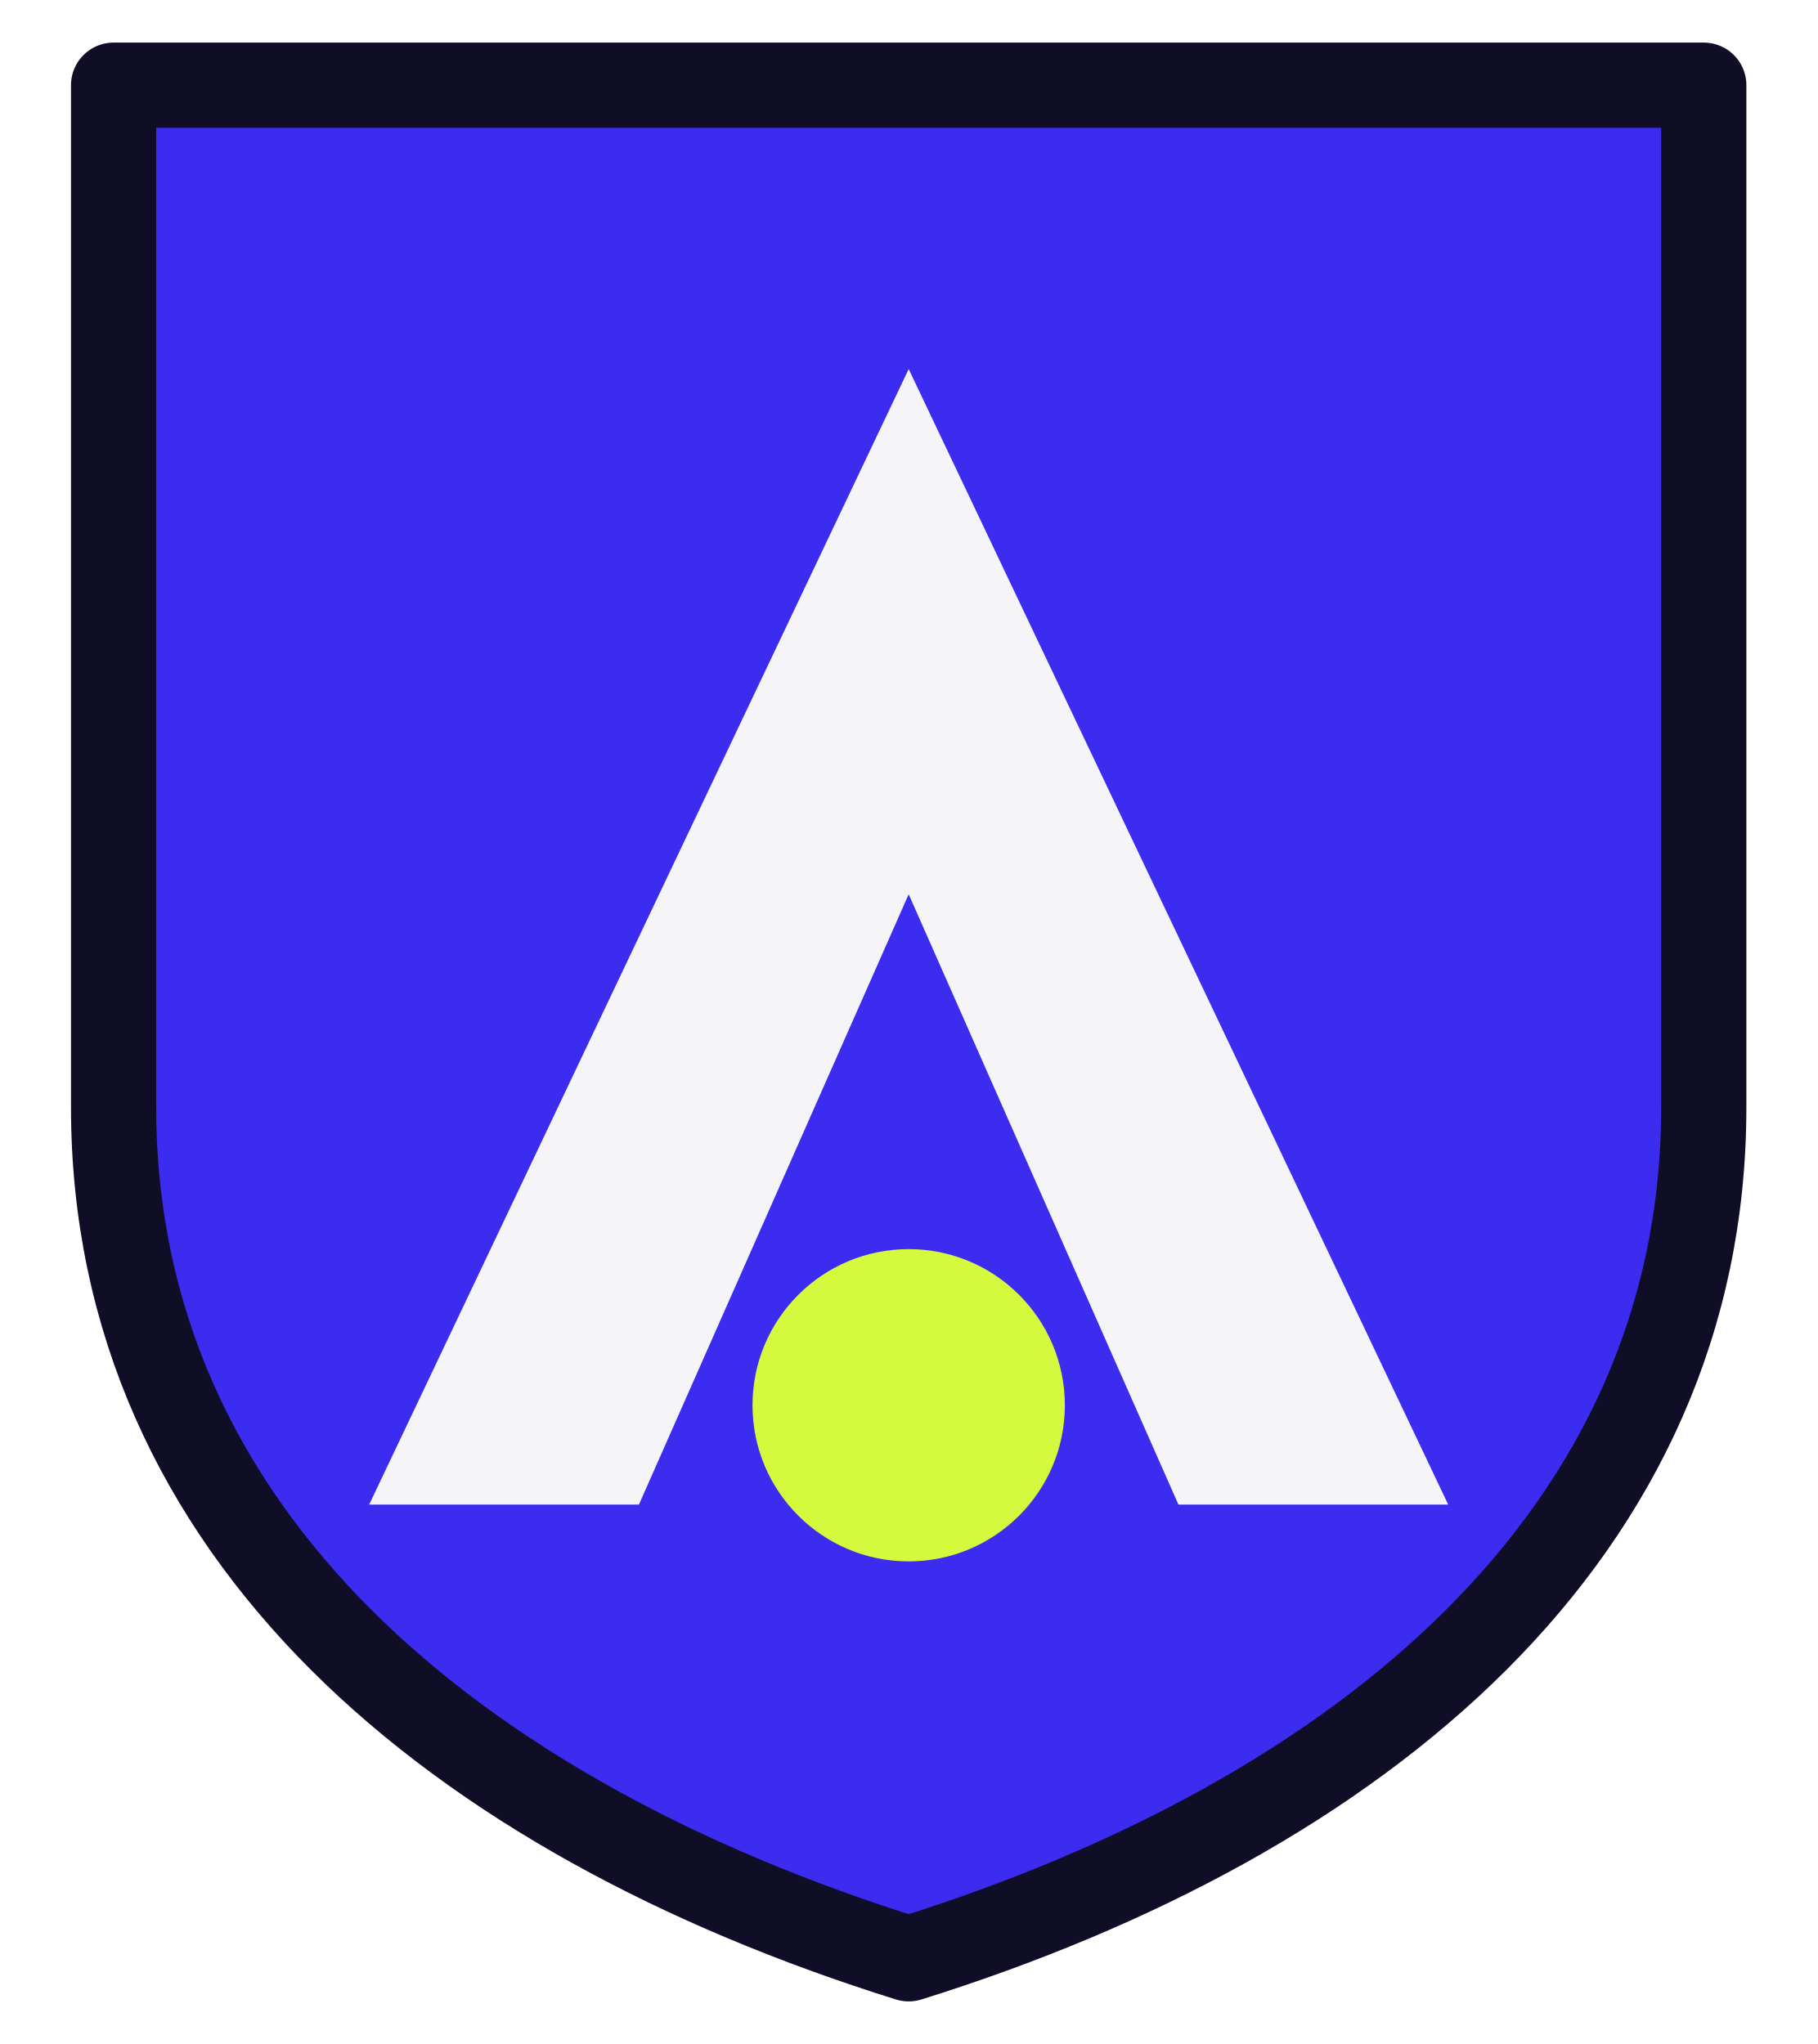
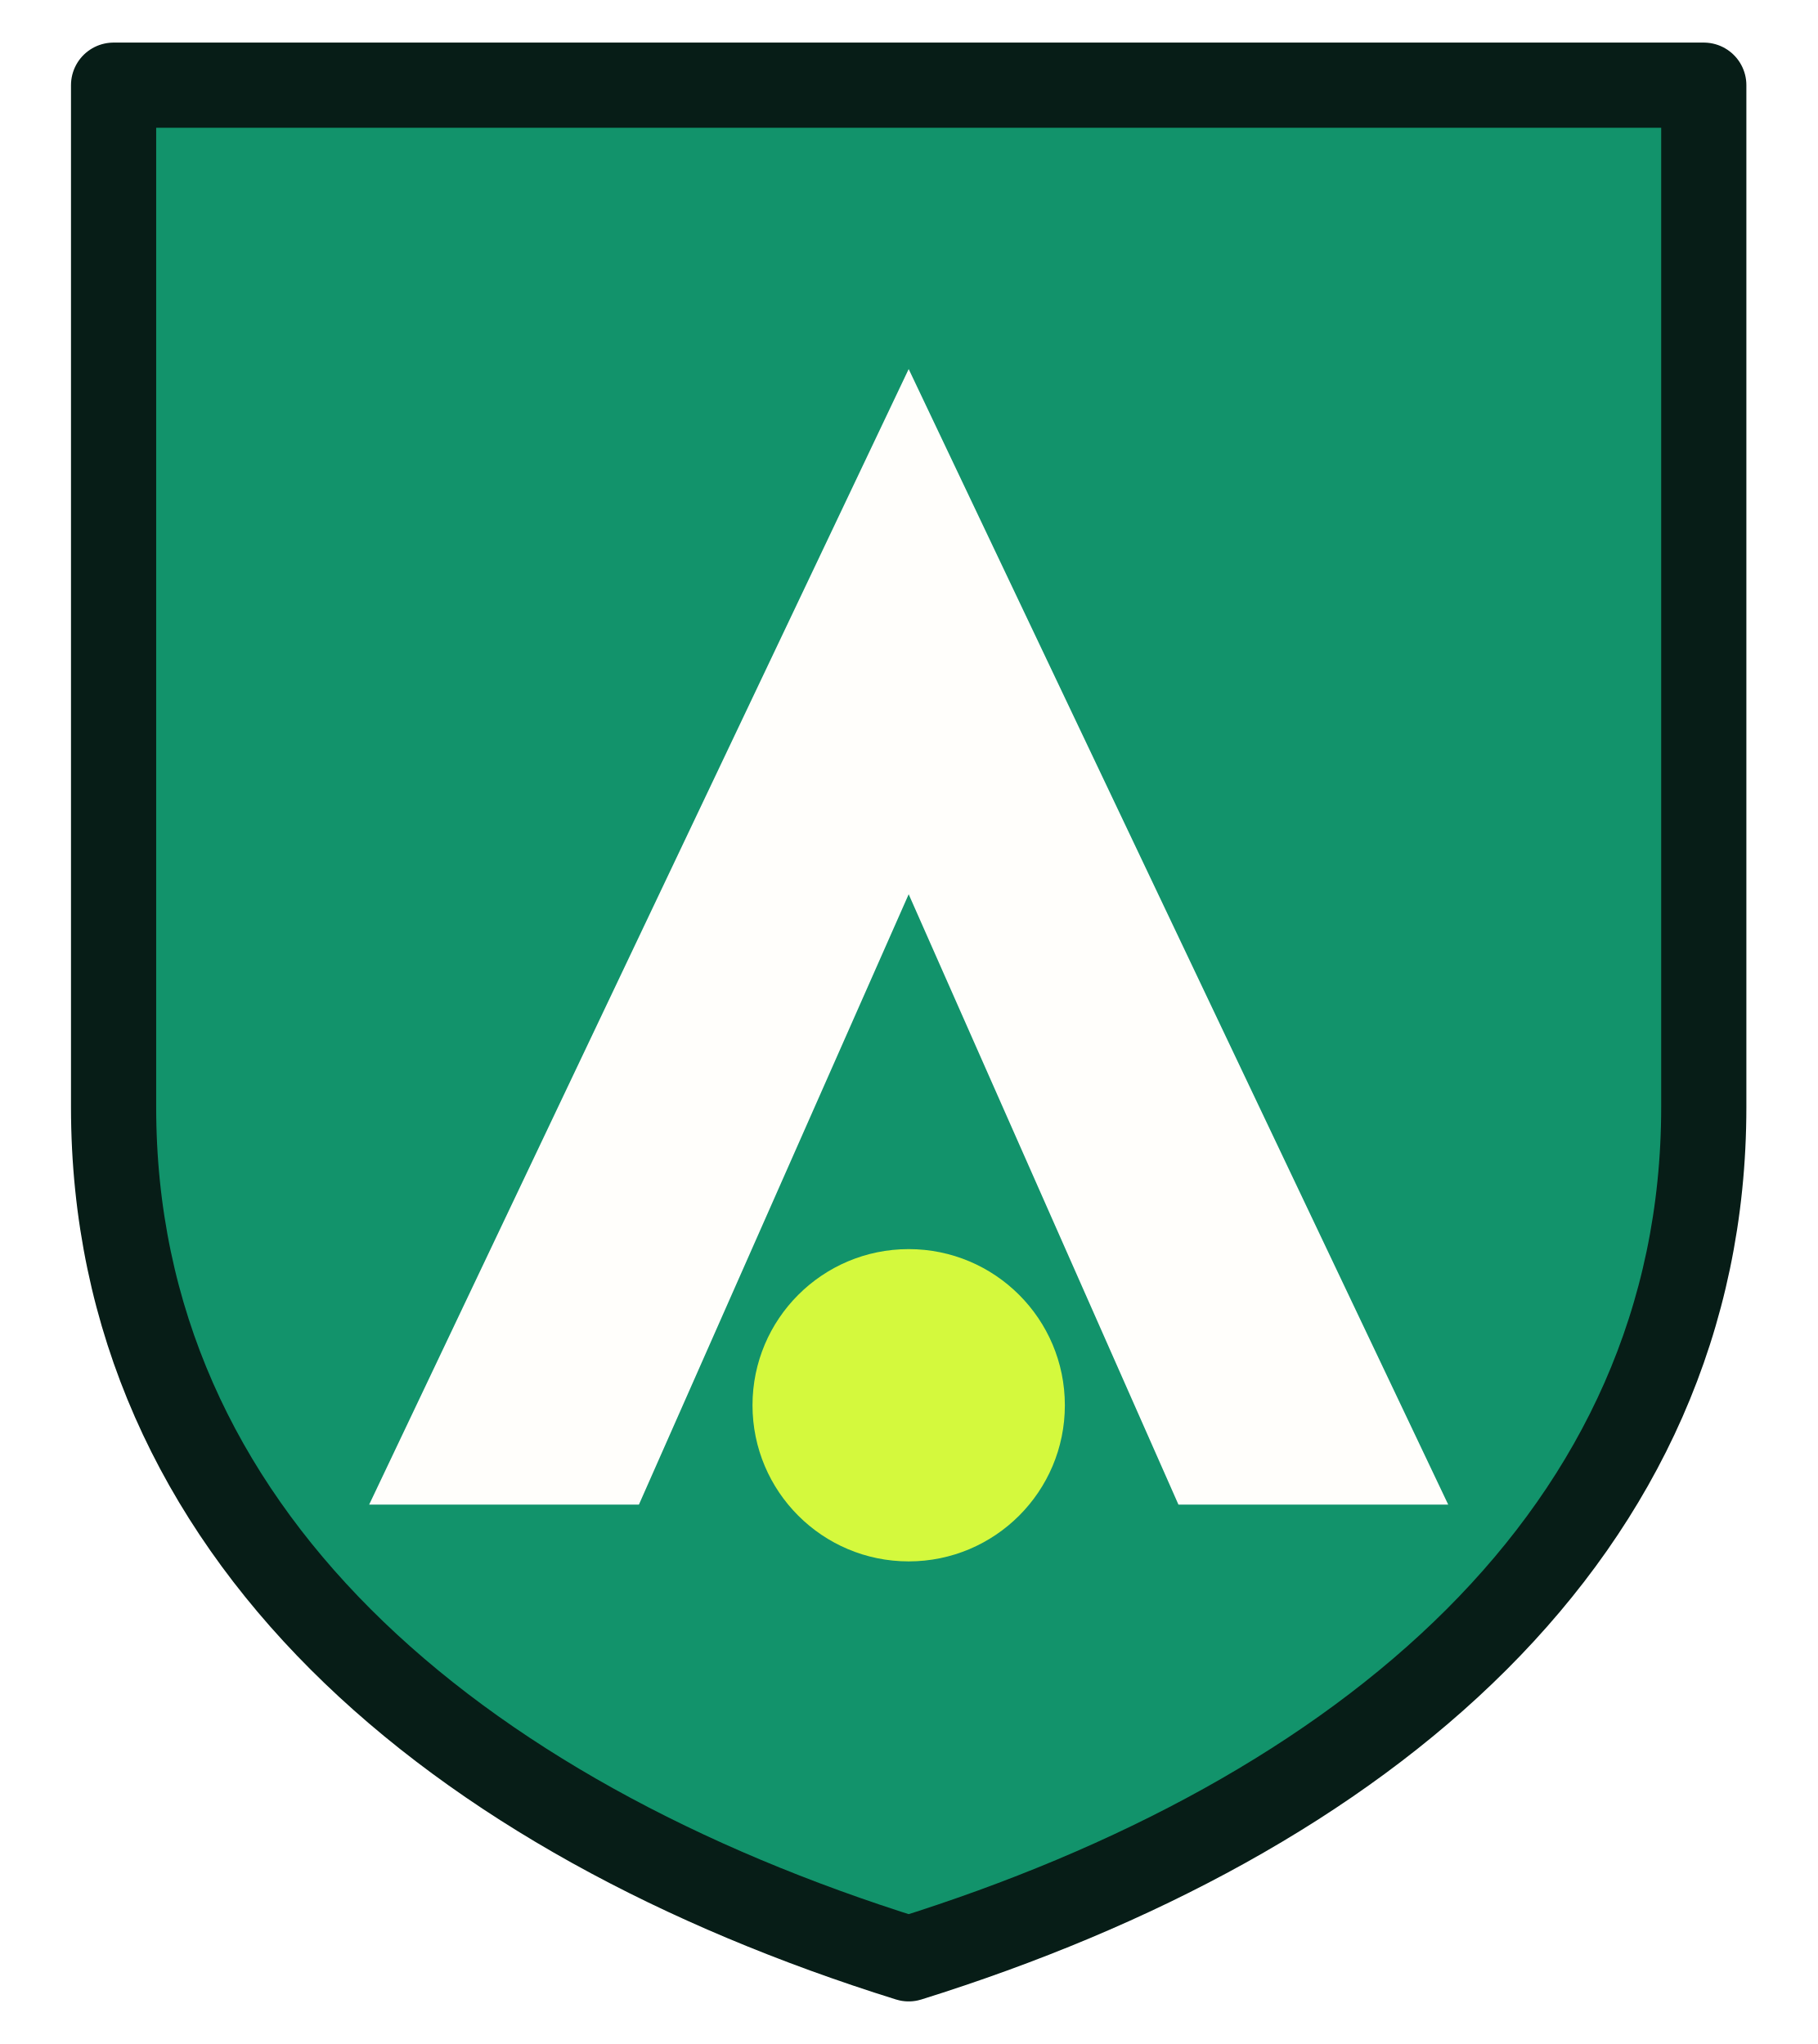
<svg xmlns="http://www.w3.org/2000/svg" viewBox="0 0 64 72" width="256" height="288">
-   <path d="M4 3h56v36c0 15-12 25-28 30C16 64 4 54 4 39Z" fill="#3B2CF0" />
-   <path d="M4 3h56v36c0 15-12 25-28 30C16 64 4 54 4 39Z" fill="none" stroke="#100D26" stroke-width="3" stroke-linejoin="round" />
-   <path d="M32 13 51 53H41.5L32 31.5 22.5 53H13Z" fill="#F5F5F8" />
+   <path d="M4 3h56v36c0 15-12 25-28 30C16 64 4 54 4 39Z" fill="#12936B" />
+   <path d="M4 3h56v36c0 15-12 25-28 30C16 64 4 54 4 39Z" fill="none" stroke="#071D17" stroke-width="3" stroke-linejoin="round" />
+   <path d="M32 13 51 53H41.5L32 31.5 22.5 53H13Z" fill="#FFFEFB" />
  <circle cx="32" cy="49.5" r="5.5" fill="#D4F93D" />
</svg>
